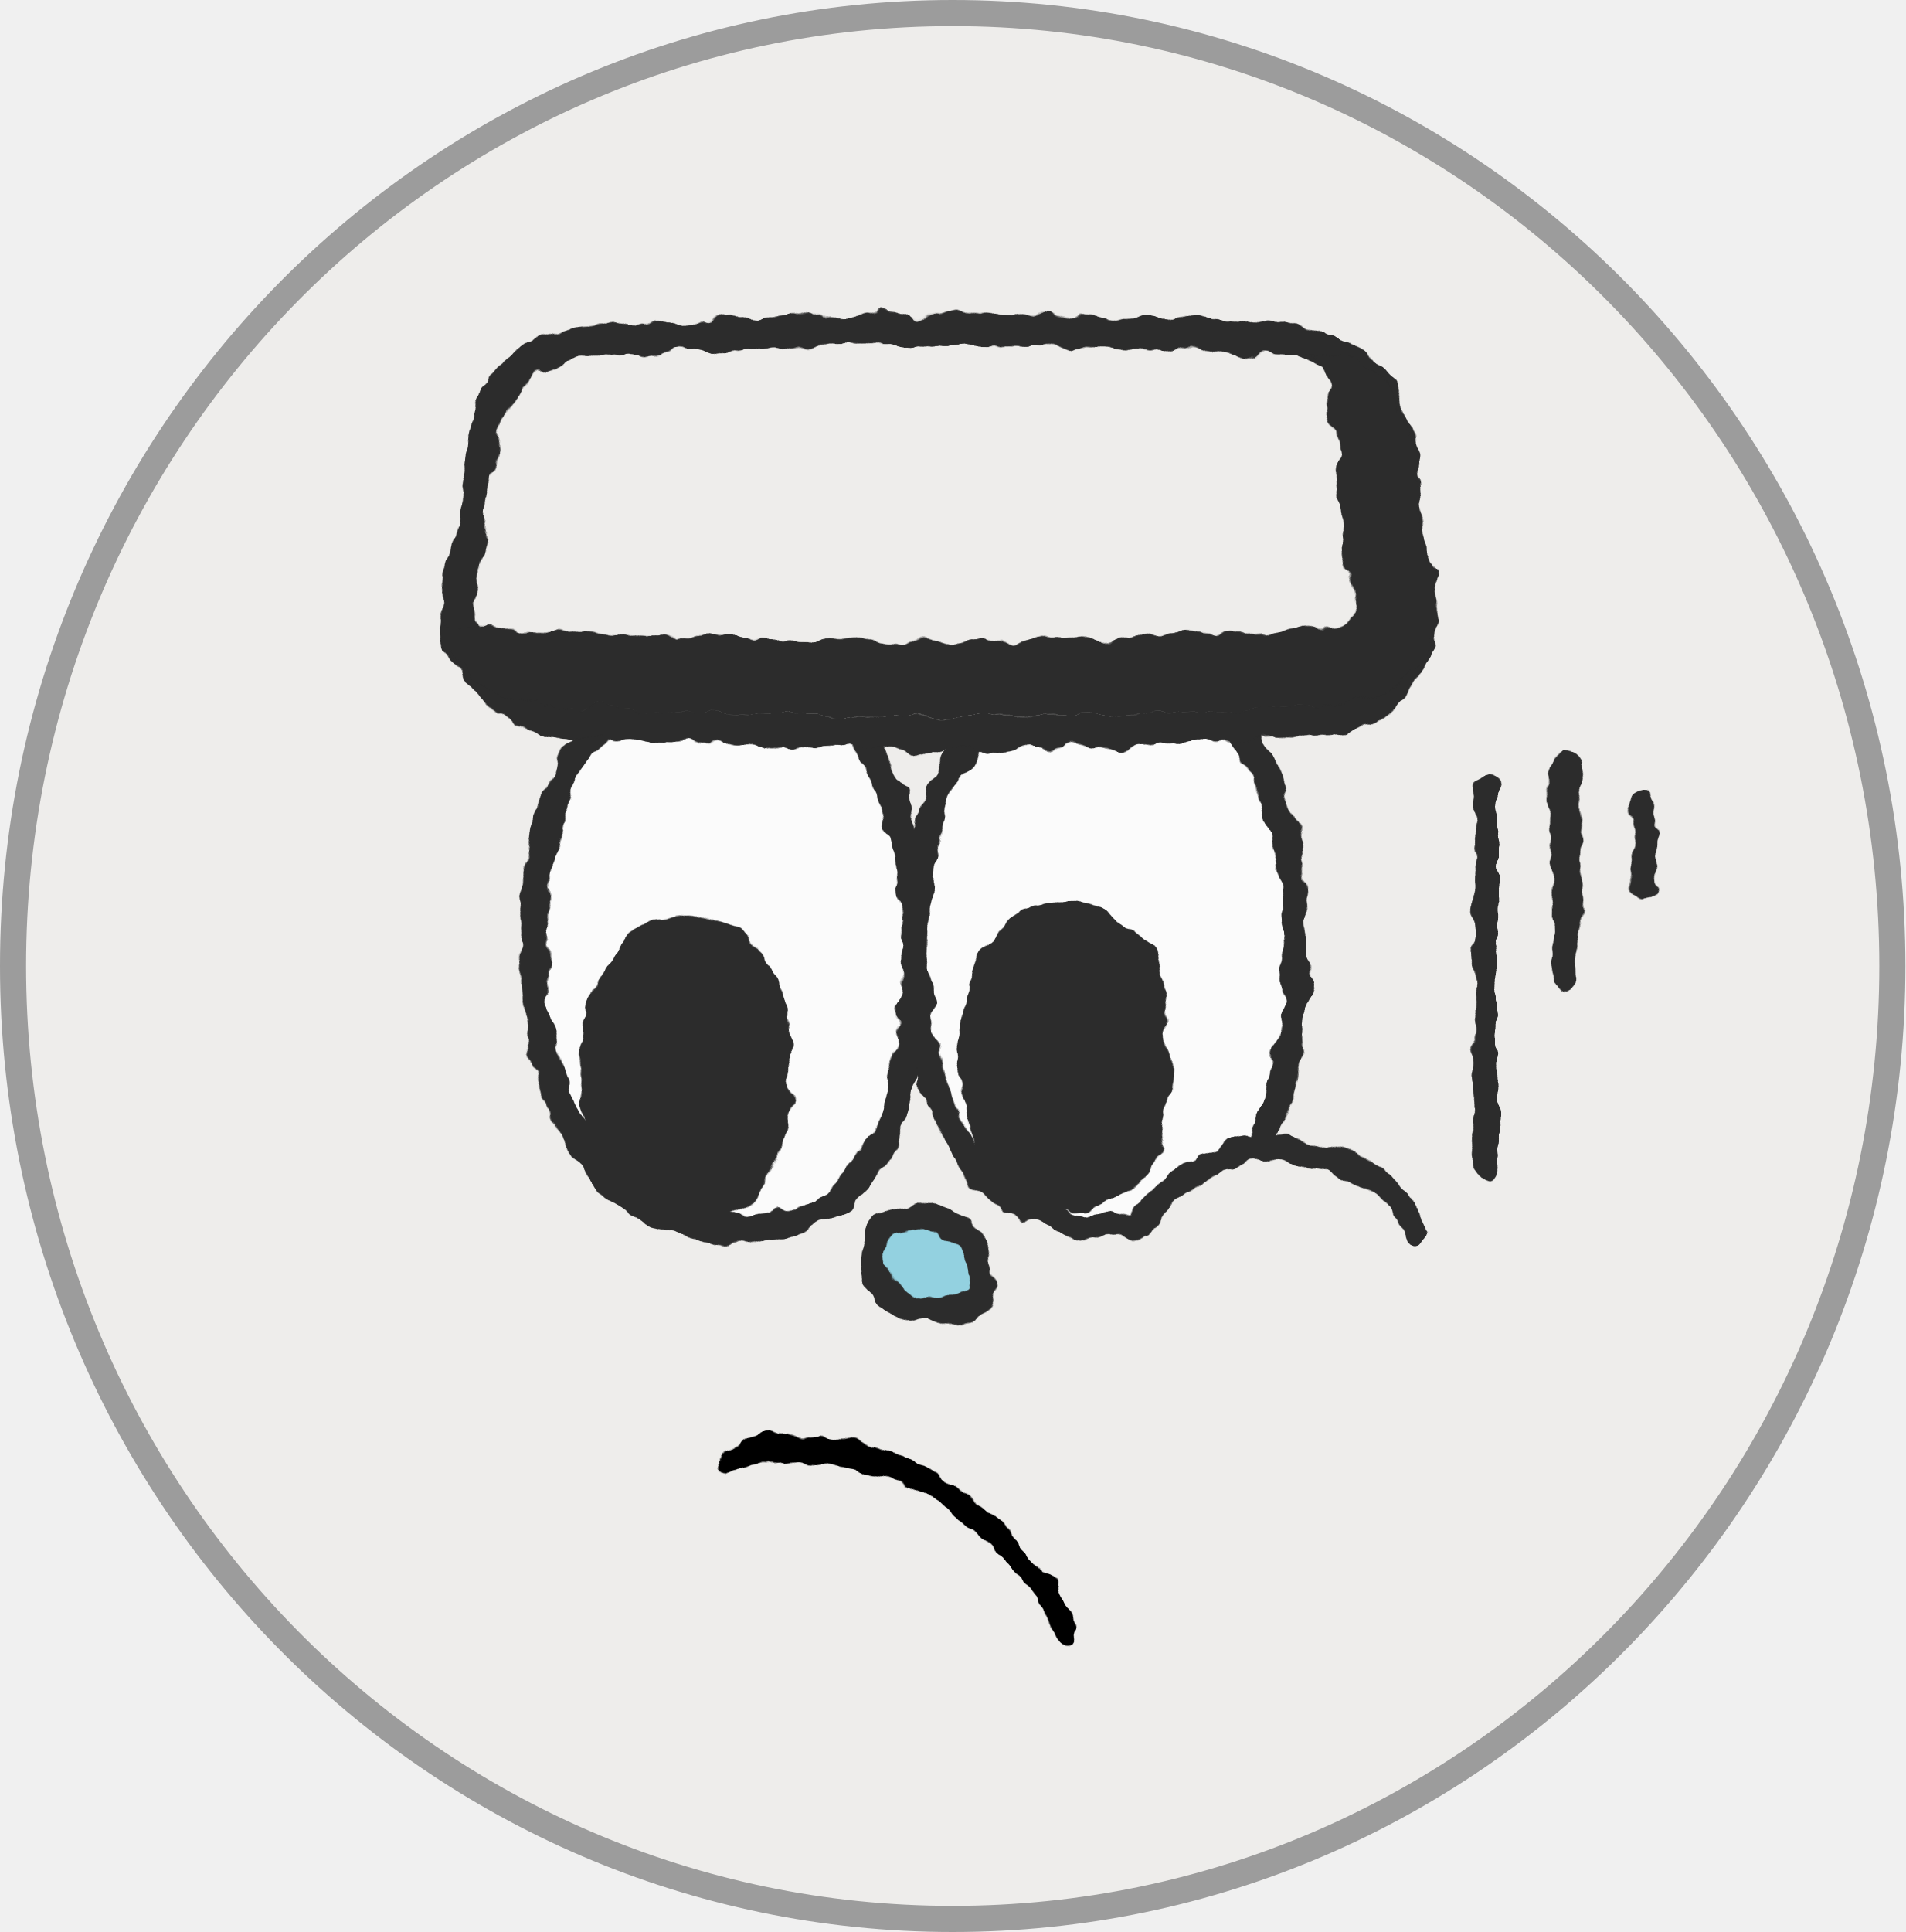
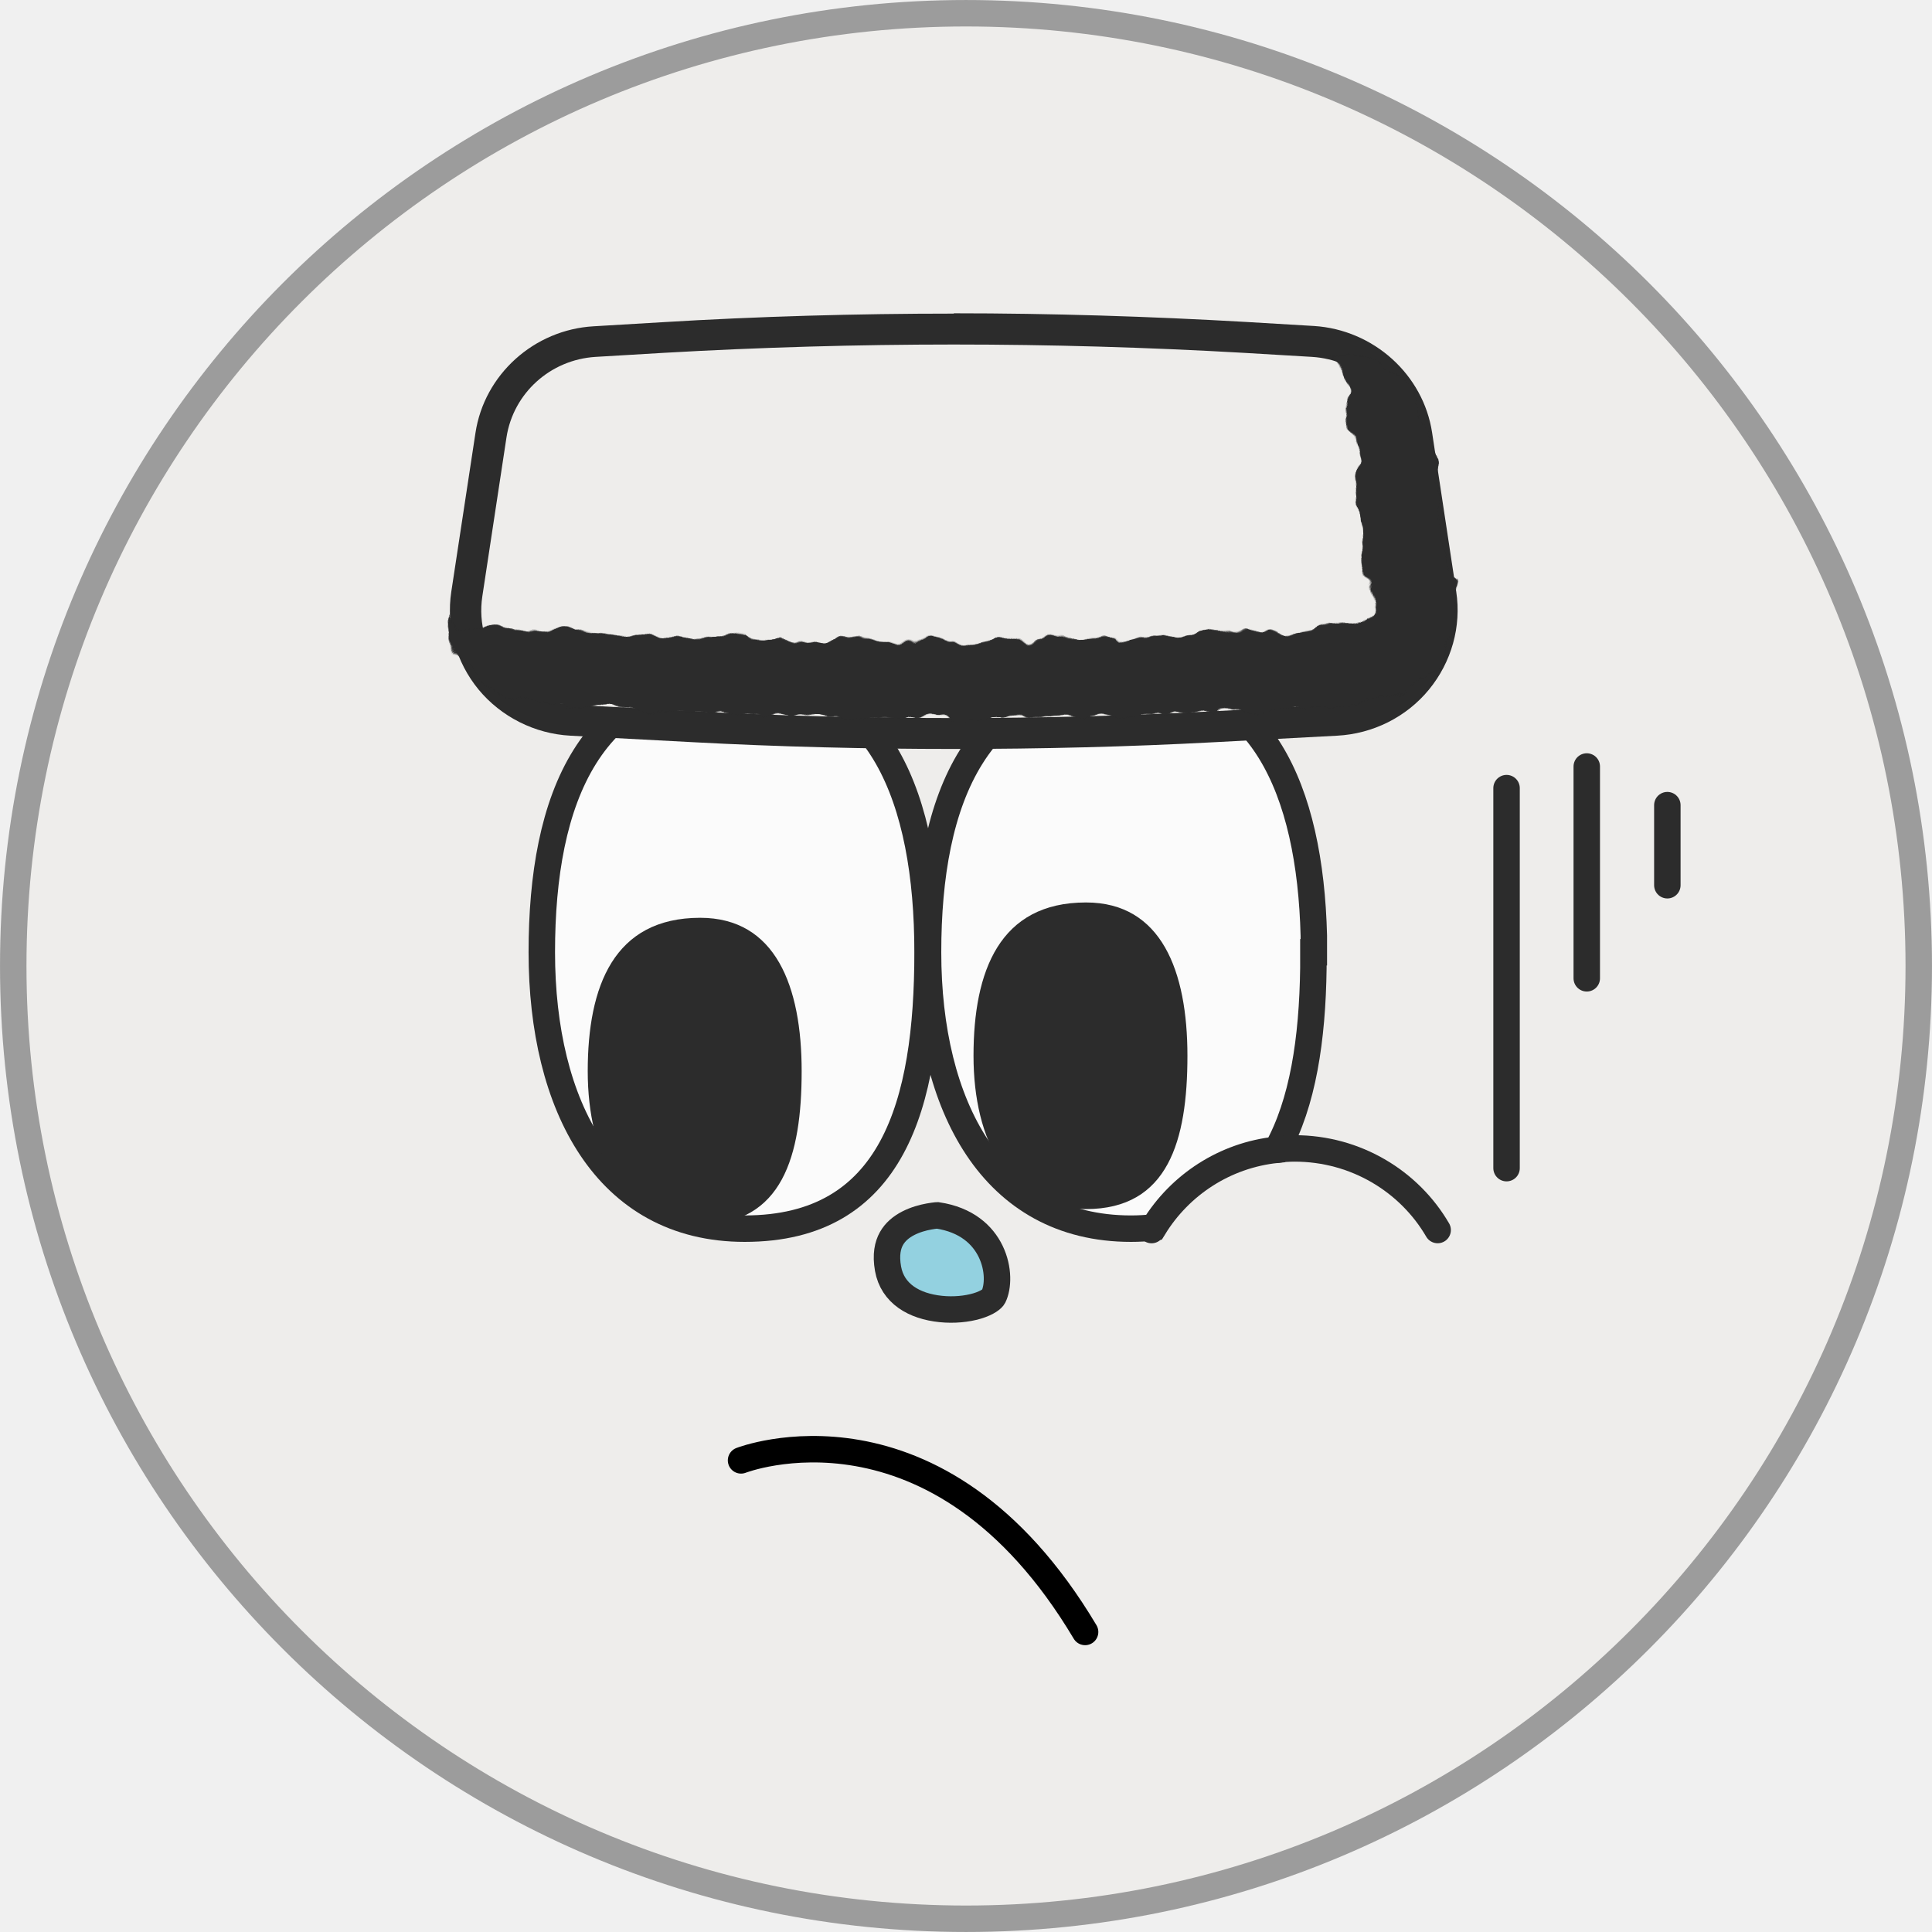
- <svg xmlns="http://www.w3.org/2000/svg" width="73" height="74" viewBox="0 0 73 74" fill="none">
+ <svg xmlns="http://www.w3.org/2000/svg" width="62" height="62" viewBox="0 0 62 62" fill="none">
  <g clip-path="url(#clip0_40000418_5017)">
-     <path d="M36.5 0.5C56.376 0.5 72.5 16.835 72.5 37C72.5 57.165 56.376 73.5 36.5 73.5C16.624 73.5 0.5 57.165 0.5 37C0.5 16.835 16.624 0.5 36.5 0.5Z" fill="#EEEDEB" stroke="#9C9C9C" />
+     <circle cx="31" cy="31" r="30.575" fill="#EEEDEB" stroke="#9C9C9C" stroke-width="0.849" />
+     <path d="M29.767 30.559C29.767 35.45 28.652 39.429 23.899 39.429C19.44 39.429 17.387 35.465 17.387 30.559C17.387 25.654 18.898 21.689 23.899 21.689C28.256 21.689 29.767 25.654 29.767 30.559Z" fill="#FBFBFB" stroke="#2C2C2C" stroke-width="0.849" stroke-miterlimit="10" />
+     <path d="M42.148 30.559C42.148 30.733 42.148 30.892 42.148 31.066C42.118 33.352 41.81 35.392 40.974 36.897C39.302 37.071 37.865 38.026 37.029 39.386C36.794 39.415 36.544 39.429 36.295 39.429C31.836 39.429 29.782 35.465 29.782 30.559C29.782 25.654 31.308 21.689 36.295 21.689C40.49 21.689 42.045 25.364 42.162 30.024C42.162 30.198 42.162 30.386 42.162 30.559H42.148Z" fill="#FBFBFB" stroke="#2C2C2C" stroke-width="0.849" stroke-miterlimit="10" />
+     <path d="M25.726 34.373C25.726 37.093 25.11 39.292 22.47 39.292C19.991 39.292 18.861 37.093 18.861 34.373C18.861 31.652 19.697 29.453 22.47 29.453C24.89 29.453 25.726 31.652 25.726 34.373Z" fill="#2C2C2C" />
+     <path d="M38.106 33.881C38.106 36.601 37.49 38.801 34.85 38.801C32.371 38.801 31.241 36.601 31.241 33.881C31.241 31.16 32.077 28.961 34.85 28.961C37.27 28.961 38.106 31.16 38.106 33.881Z" fill="#2C2C2C" />
+     <path d="M30.081 39.002C31.017 39.141 31.536 39.632 31.791 40.158C32.062 40.718 32.033 41.309 31.881 41.613C31.853 41.669 31.709 41.805 31.355 41.911C31.028 42.008 30.611 42.05 30.192 42.007C29.335 41.92 28.641 41.514 28.498 40.715C28.418 40.261 28.49 39.957 28.607 39.748C28.727 39.533 28.918 39.374 29.144 39.257C29.371 39.14 29.616 39.074 29.811 39.039C29.907 39.021 29.988 39.011 30.043 39.005C30.057 39.004 30.07 39.002 30.081 39.002Z" fill="#93D1E0" stroke="#2C2C2C" stroke-width="0.849" />
+     <path d="M40.959 36.897C41.149 36.868 41.355 36.854 41.545 36.854C43.511 36.854 45.227 37.91 46.136 39.473" stroke="#2C2C2C" stroke-width="0.849" stroke-miterlimit="10" stroke-linecap="round" />
+     <path d="M37.014 39.386L36.955 39.474" stroke="#2C2C2C" stroke-width="0.849" stroke-miterlimit="10" stroke-linecap="round" />
+     <path d="M23.781 46.865C23.781 46.865 30.076 44.405 34.822 52.371" stroke="black" stroke-width="0.849" stroke-miterlimit="10" stroke-linecap="round" />
+     <path d="M30.608 23.529C27.832 23.529 25.015 23.46 22.239 23.311L18.326 23.103C17.32 23.053 16.375 22.577 15.741 21.813C15.107 21.039 14.826 20.037 14.976 19.054L15.761 13.954C16.012 12.317 17.411 11.056 19.09 10.957L21.263 10.828C24.361 10.649 27.51 10.55 30.618 10.55C33.726 10.55 36.874 10.64 39.973 10.828L42.145 10.957C43.825 11.056 45.223 12.317 45.475 13.954L46.249 19.054C46.4 20.037 46.119 21.039 45.485 21.813C44.851 22.587 43.906 23.053 42.9 23.103L38.987 23.311C36.211 23.46 33.394 23.529 30.618 23.529H30.608Z" fill="#EEEDEB" />
+     <path d="M30.608 11.056C33.716 11.056 36.824 11.146 39.932 11.324L42.105 11.453C43.553 11.543 44.751 12.614 44.962 14.033L45.736 19.134C46.008 20.91 44.67 22.517 42.859 22.616L38.947 22.825C36.17 22.974 33.384 23.043 30.608 23.043C27.831 23.043 25.045 22.974 22.269 22.825L18.356 22.616C16.546 22.517 15.208 20.91 15.479 19.134L16.254 14.033C16.475 12.614 17.662 11.543 19.11 11.453L21.283 11.324C24.391 11.146 27.5 11.056 30.608 11.056ZM30.608 10.064C27.489 10.064 24.331 10.153 21.223 10.342L19.05 10.471C17.139 10.58 15.54 12.019 15.258 13.894L14.483 18.985C14.312 20.106 14.634 21.247 15.359 22.13C16.083 23.003 17.159 23.549 18.306 23.609L22.219 23.817C25.005 23.966 27.822 24.035 30.608 24.035C33.394 24.035 36.221 23.966 38.997 23.817L42.91 23.609C44.056 23.549 45.133 23.013 45.857 22.13C46.581 21.247 46.903 20.106 46.732 18.985L45.958 13.884C45.676 12.019 44.077 10.58 42.165 10.461L39.993 10.332C36.885 10.153 33.726 10.054 30.608 10.054V10.064Z" fill="#2C2C2C" />
    <g filter="url(#filter0_g_40000418_5017)">
-       <path d="M35.048 36.474C35.048 42.312 33.736 47.061 28.14 47.061C22.89 47.061 20.472 42.329 20.472 36.474C20.472 30.619 22.251 25.887 28.14 25.887C33.27 25.887 35.048 30.619 35.048 36.474Z" fill="#FBFBFB" stroke="#2C2C2C" stroke-miterlimit="10" />
-       <path d="M49.625 36.474C49.625 36.681 49.625 36.871 49.625 37.078C49.591 39.807 49.228 42.242 48.244 44.039C46.275 44.246 44.582 45.386 43.598 47.009C43.321 47.044 43.028 47.061 42.734 47.061C37.484 47.061 35.066 42.329 35.066 36.474C35.066 30.619 36.862 25.887 42.734 25.887C47.674 25.887 49.504 30.274 49.643 35.835C49.643 36.042 49.643 36.267 49.643 36.474H49.625Z" fill="#FBFBFB" stroke="#2C2C2C" stroke-miterlimit="10" />
-       <path d="M30.29 41.025C30.29 44.272 29.565 46.897 26.456 46.897C23.537 46.897 22.207 44.272 22.207 41.025C22.207 37.778 23.192 35.153 26.456 35.153C29.306 35.153 30.29 37.778 30.29 41.025Z" fill="#2C2C2C" />
-       <path d="M44.867 40.438C44.867 43.685 44.142 46.31 41.033 46.31C38.114 46.31 36.784 43.685 36.784 40.438C36.784 37.191 37.769 34.566 41.033 34.566C43.883 34.566 44.867 37.191 44.867 40.438Z" fill="#2C2C2C" />
-       <path d="M35.422 46.544C36.519 46.711 37.129 47.295 37.43 47.924C37.752 48.596 37.716 49.306 37.536 49.673C37.501 49.743 37.331 49.904 36.916 50.029C36.532 50.145 36.042 50.196 35.549 50.145C34.545 50.042 33.724 49.558 33.555 48.598C33.459 48.052 33.544 47.687 33.683 47.435C33.825 47.176 34.052 46.987 34.318 46.848C34.585 46.708 34.873 46.629 35.102 46.587C35.214 46.566 35.308 46.555 35.373 46.549C35.392 46.547 35.409 46.545 35.422 46.544Z" fill="#93D1E0" stroke="#2C2C2C" />
-       <path d="M48.226 44.039C48.45 44.004 48.692 43.987 48.916 43.987C51.231 43.987 53.251 45.248 54.322 47.113" stroke="#2C2C2C" stroke-miterlimit="10" stroke-linecap="round" />
-       <path d="M43.581 47.009L43.511 47.114" stroke="#2C2C2C" stroke-miterlimit="10" stroke-linecap="round" />
+       <path d="M42.81 11.327C44.352 11.408 45.626 12.502 45.851 13.927L46.675 19.087C46.964 20.884 45.54 22.52 43.613 22.61L39.448 22.821C33.538 23.122 27.618 23.122 21.697 22.821L17.543 22.61C15.777 22.53 14.438 21.155 14.438 19.559C14.438 19.719 14.513 19.84 14.588 19.91C14.674 20.011 14.835 20.121 15.092 20.131L19.663 20.342C22.843 20.482 26.066 20.553 29.256 20.553C32.446 20.553 35.669 20.482 38.849 20.342L43.42 20.131C43.677 20.111 43.827 20.011 43.924 19.91C44.009 19.82 44.106 19.659 44.063 19.458L43.153 11.819C43.099 11.548 42.831 11.327 42.51 11.317H42.81V11.327Z" fill="#2C2C2C" />
    </g>
-     <g filter="url(#filter1_g_40000418_5017)">
-       <path d="M28 55.936C28 55.936 35.412 52.999 41 62.508" stroke="black" stroke-miterlimit="10" stroke-linecap="round" />
-     </g>
-     <g filter="url(#filter2_g_40000418_5017)">
-       <path d="M36.038 28.084C32.769 28.084 29.453 28.001 26.184 27.823L21.577 27.574C20.393 27.515 19.28 26.947 18.534 26.035C17.787 25.111 17.456 23.915 17.633 22.742L18.557 16.655C18.853 14.7 20.5 13.196 22.477 13.078L25.036 12.924C28.683 12.711 32.39 12.592 36.05 12.592C39.71 12.592 43.417 12.699 47.064 12.924L49.623 13.078C51.6 13.196 53.247 14.7 53.543 16.655L54.455 22.742C54.632 23.915 54.301 25.111 53.555 26.035C52.809 26.958 51.695 27.515 50.511 27.574L45.904 27.823C42.635 28.001 39.319 28.084 36.05 28.084H36.038Z" fill="#EEEDEB" />
-       <path d="M36.038 13.196C39.698 13.196 43.357 13.303 47.017 13.516L49.575 13.67C51.281 13.777 52.69 15.056 52.939 16.749L53.851 22.837C54.17 24.957 52.595 26.875 50.463 26.994L45.856 27.242C42.587 27.42 39.307 27.503 36.038 27.503C32.769 27.503 29.489 27.42 26.22 27.242L21.613 26.994C19.481 26.875 17.906 24.957 18.226 22.837L19.137 16.749C19.398 15.056 20.796 13.777 22.501 13.67L25.059 13.516C28.719 13.303 32.378 13.196 36.038 13.196ZM36.038 12.012C32.367 12.012 28.648 12.118 24.988 12.344L22.43 12.497C20.18 12.628 18.297 14.345 17.965 16.583L17.053 22.659C16.852 23.997 17.231 25.359 18.083 26.413C18.936 27.456 20.203 28.107 21.553 28.178L26.161 28.427C29.441 28.605 32.757 28.687 36.038 28.687C39.319 28.687 42.647 28.605 45.916 28.427L50.523 28.178C51.873 28.107 53.14 27.468 53.993 26.413C54.845 25.359 55.224 23.997 55.023 22.659L54.111 16.572C53.779 14.345 51.896 12.628 49.646 12.486L47.088 12.332C43.428 12.118 39.709 12 36.038 12V12.012Z" fill="#2C2C2C" />
-     </g>
-     <g filter="url(#filter3_g_40000418_5017)">
-       <path d="M50.405 13.52C52.221 13.616 53.721 14.922 53.985 16.623L54.956 22.781C55.296 24.926 53.62 26.879 51.351 26.987L46.447 27.238C39.489 27.598 32.518 27.598 25.547 27.238L20.656 26.987C18.576 26.891 17 25.249 17 23.344C17 23.536 17.088 23.68 17.177 23.764C17.277 23.884 17.466 24.015 17.769 24.027L23.152 24.279C26.895 24.447 30.69 24.53 34.446 24.53C38.203 24.53 41.997 24.447 45.741 24.279L51.124 24.027C51.426 24.003 51.603 23.884 51.716 23.764C51.817 23.656 51.931 23.464 51.88 23.224L50.809 14.107C50.746 13.783 50.431 13.52 50.052 13.508H50.405V13.52Z" fill="#2C2C2C" />
-     </g>
-     <g filter="url(#filter4_g_40000418_5017)">
-       <path d="M56.924 30.187V44.743" stroke="#2C2C2C" stroke-miterlimit="10" stroke-linecap="round" />
-       <path d="M59.956 29.358V37.471" stroke="#2C2C2C" stroke-miterlimit="10" stroke-linecap="round" />
-       <path d="M63 30.839V33.907" stroke="#2C2C2C" stroke-miterlimit="10" stroke-linecap="round" />
-     </g>
+     <path d="M48.347 25.292V37.487" stroke="#2C2C2C" stroke-width="0.849" stroke-miterlimit="10" stroke-linecap="round" />
+     <path d="M50.921 24.598V31.395" stroke="#2C2C2C" stroke-width="0.849" stroke-miterlimit="10" stroke-linecap="round" />
+     <path d="M53.507 25.838V28.408" stroke="#2C2C2C" stroke-width="0.849" stroke-miterlimit="10" stroke-linecap="round" />
  </g>
  <defs>
-     <filter id="filter0_g_40000418_5017" x="19.572" y="24.987" width="35.651" height="26.078" filterUnits="userSpaceOnUse" color-interpolation-filters="sRGB">
+     <filter id="filter0_g_40000418_5017" x="14.099" y="10.978" width="32.953" height="12.409" filterUnits="userSpaceOnUse" color-interpolation-filters="sRGB">
      <feFlood flood-opacity="0" result="BackgroundImageFix" />
      <feBlend mode="normal" in="SourceGraphic" in2="BackgroundImageFix" result="shape" />
-       <feTurbulence type="fractalNoise" baseFrequency="0.667 0.667" numOctaves="3" seed="7043" />
-       <feDisplacementMap in="shape" scale="0.8" xChannelSelector="R" yChannelSelector="G" result="displacedImage" width="100%" height="100%" />
-       <feMerge result="effect1_texture_40000418_5017">
-         <feMergeNode in="displacedImage" />
-       </feMerge>
-     </filter>
-     <filter id="filter1_g_40000418_5017" x="27.1" y="54.608" width="14.8" height="8.8" filterUnits="userSpaceOnUse" color-interpolation-filters="sRGB">
-       <feFlood flood-opacity="0" result="BackgroundImageFix" />
-       <feBlend mode="normal" in="SourceGraphic" in2="BackgroundImageFix" result="shape" />
-       <feTurbulence type="fractalNoise" baseFrequency="0.667 0.667" numOctaves="3" seed="7043" />
-       <feDisplacementMap in="shape" scale="0.8" xChannelSelector="R" yChannelSelector="G" result="displacedImage" width="100%" height="100%" />
-       <feMerge result="effect1_texture_40000418_5017">
-         <feMergeNode in="displacedImage" />
-       </feMerge>
-     </filter>
-     <filter id="filter2_g_40000418_5017" x="16.6" y="11.6" width="38.876" height="17.487" filterUnits="userSpaceOnUse" color-interpolation-filters="sRGB">
-       <feFlood flood-opacity="0" result="BackgroundImageFix" />
-       <feBlend mode="normal" in="SourceGraphic" in2="BackgroundImageFix" result="shape" />
-       <feTurbulence type="fractalNoise" baseFrequency="0.667 0.667" numOctaves="3" seed="7043" />
-       <feDisplacementMap in="shape" scale="0.8" xChannelSelector="R" yChannelSelector="G" result="displacedImage" width="100%" height="100%" />
-       <feMerge result="effect1_texture_40000418_5017">
-         <feMergeNode in="displacedImage" />
-       </feMerge>
-     </filter>
-     <filter id="filter3_g_40000418_5017" x="16.6" y="13.108" width="38.8" height="14.8" filterUnits="userSpaceOnUse" color-interpolation-filters="sRGB">
-       <feFlood flood-opacity="0" result="BackgroundImageFix" />
-       <feBlend mode="normal" in="SourceGraphic" in2="BackgroundImageFix" result="shape" />
-       <feTurbulence type="fractalNoise" baseFrequency="0.667 0.667" numOctaves="3" seed="7043" />
-       <feDisplacementMap in="shape" scale="0.8" xChannelSelector="R" yChannelSelector="G" result="displacedImage" width="100%" height="100%" />
-       <feMerge result="effect1_texture_40000418_5017">
-         <feMergeNode in="displacedImage" />
-       </feMerge>
-     </filter>
-     <filter id="filter4_g_40000418_5017" x="56.024" y="28.459" width="7.876" height="17.184" filterUnits="userSpaceOnUse" color-interpolation-filters="sRGB">
-       <feFlood flood-opacity="0" result="BackgroundImageFix" />
-       <feBlend mode="normal" in="SourceGraphic" in2="BackgroundImageFix" result="shape" />
-       <feTurbulence type="fractalNoise" baseFrequency="0.667 0.667" numOctaves="3" seed="7043" />
-       <feDisplacementMap in="shape" scale="0.8" xChannelSelector="R" yChannelSelector="G" result="displacedImage" width="100%" height="100%" />
+       <feTurbulence type="fractalNoise" baseFrequency="0.785 0.785" numOctaves="3" seed="7043" />
+       <feDisplacementMap in="shape" scale="0.679" xChannelSelector="R" yChannelSelector="G" result="displacedImage" width="100%" height="100%" />
      <feMerge result="effect1_texture_40000418_5017">
        <feMergeNode in="displacedImage" />
      </feMerge>
    </filter>
    <clipPath id="clip0_40000418_5017">
-       <rect width="73" height="74" fill="white" />
+       <rect width="62" height="62" fill="white" />
    </clipPath>
  </defs>
</svg>
